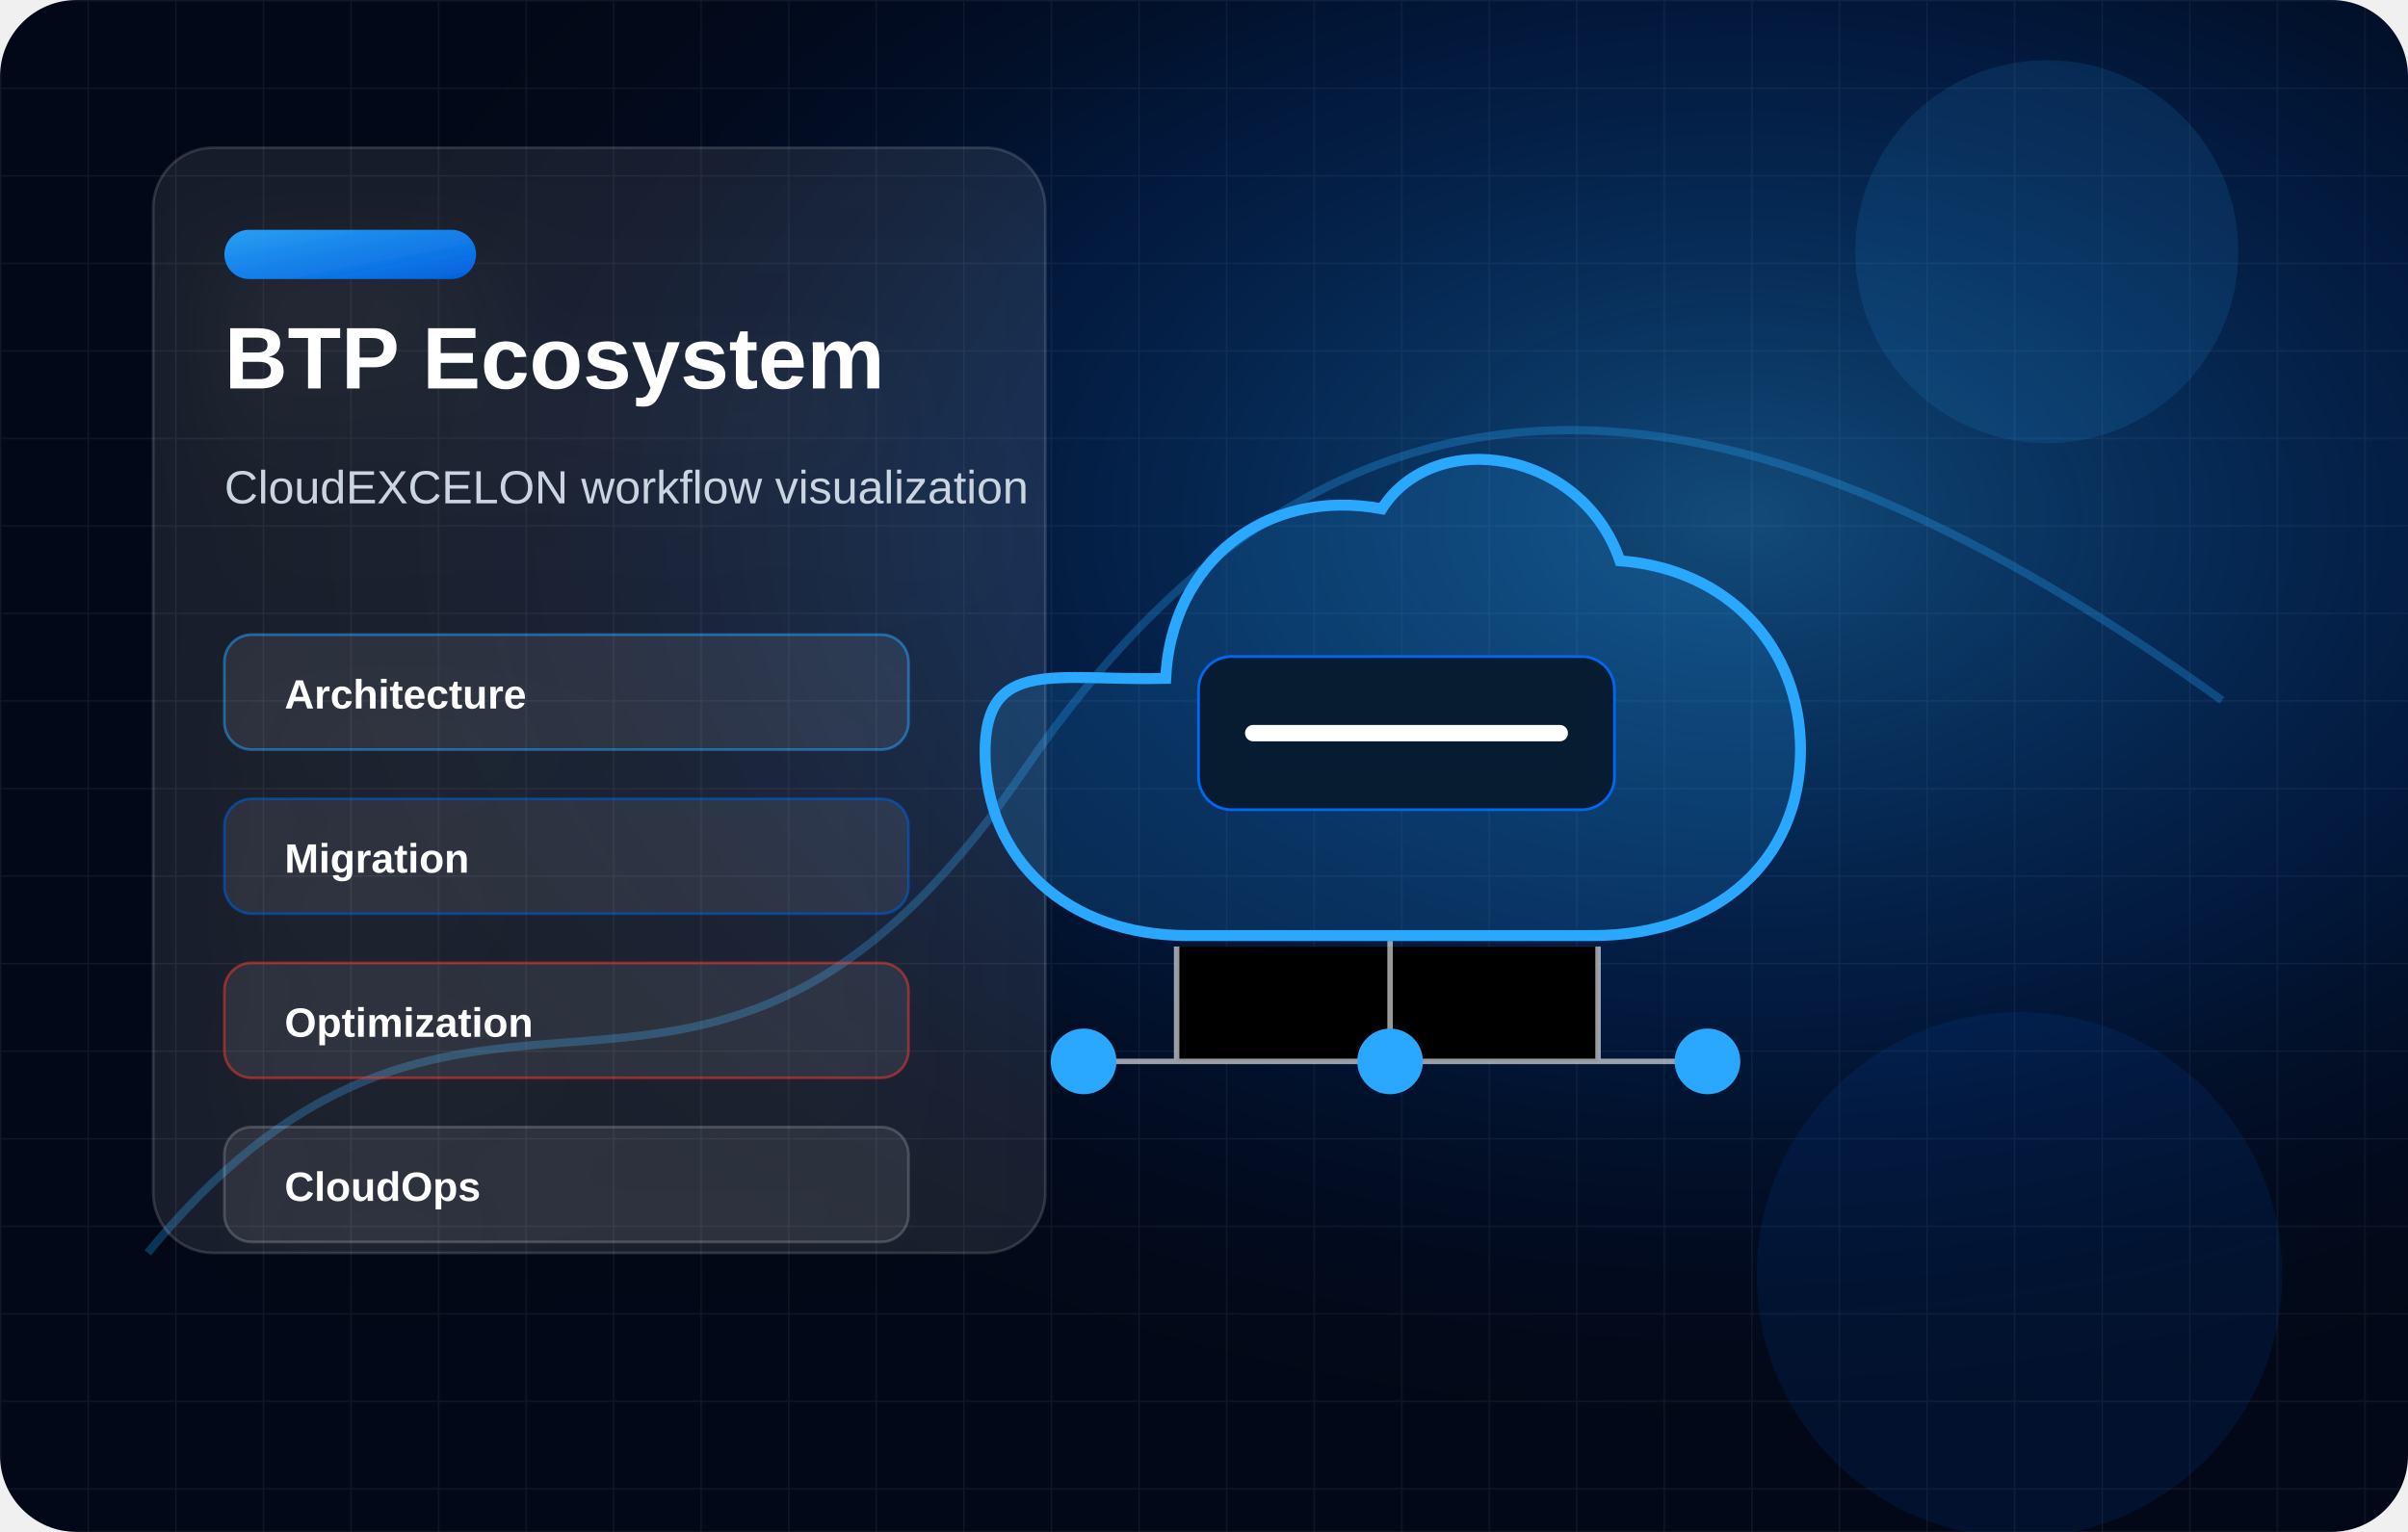
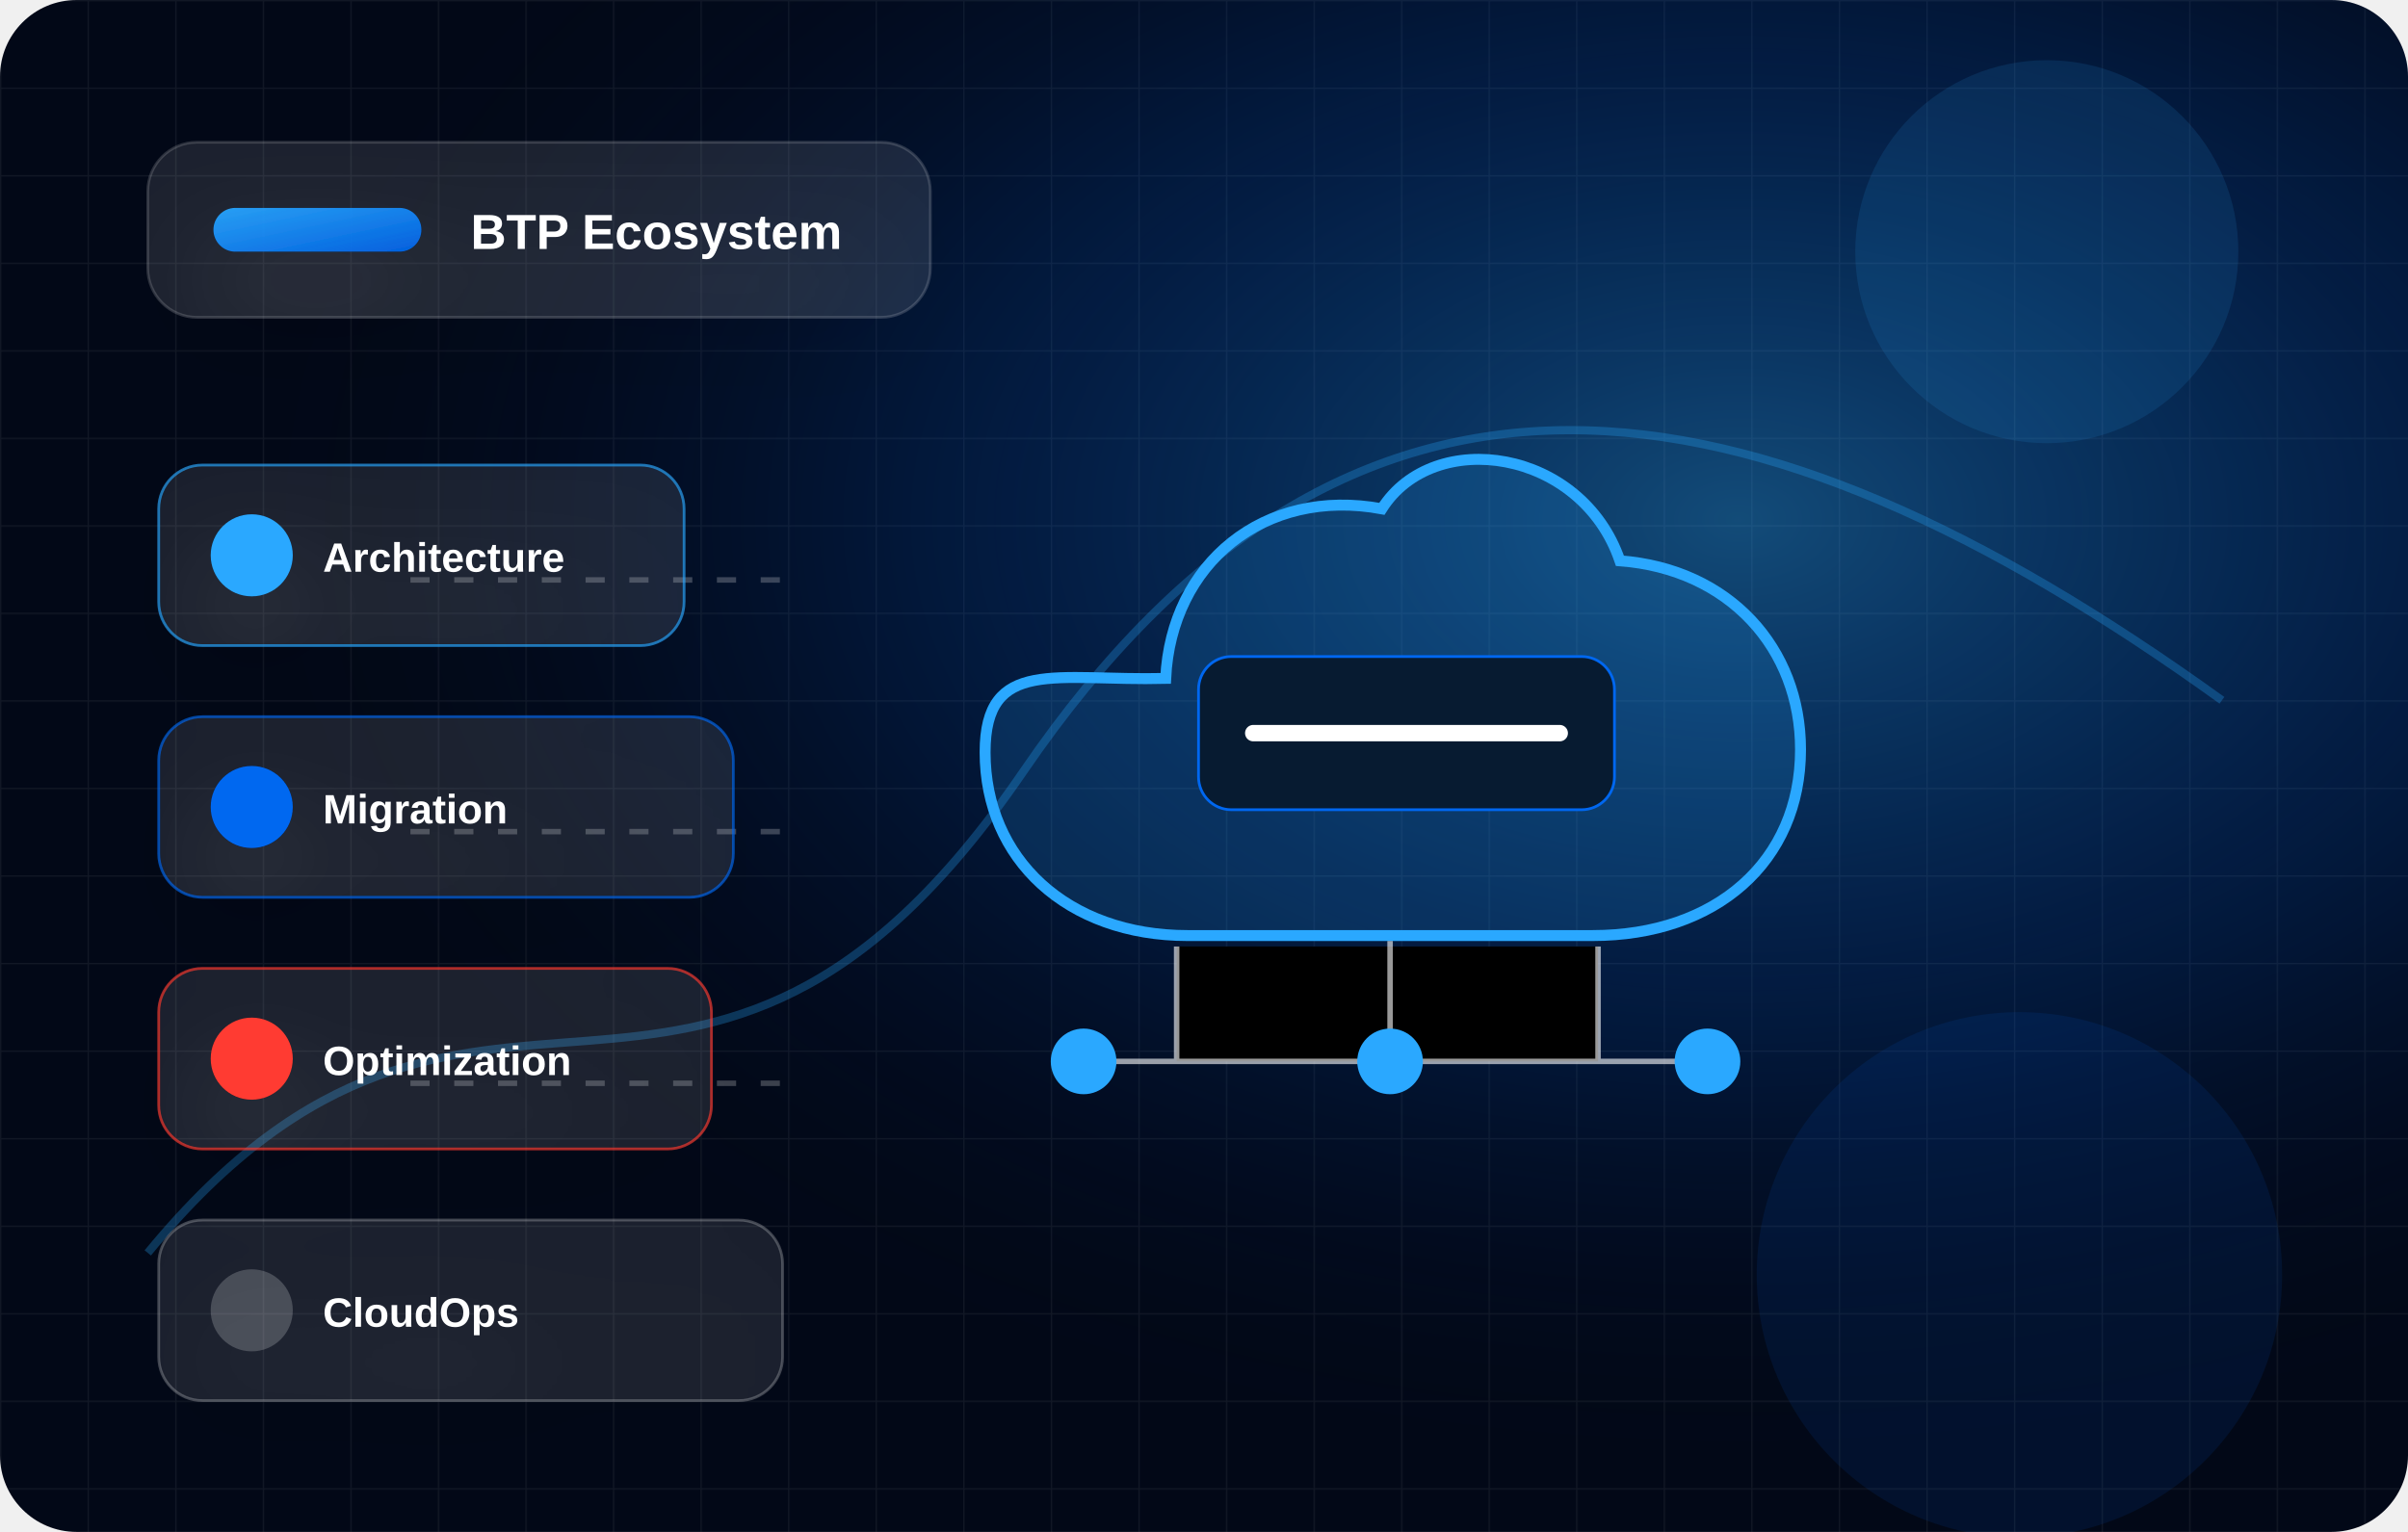
<svg xmlns="http://www.w3.org/2000/svg" width="880" height="560" viewBox="0 0 880 560" role="img" aria-labelledby="title desc">
  <defs>
    <linearGradient id="g" x1="0" y1="0" x2="1" y2="1">
      <stop offset="0" stop-color="#2AA8FF" stop-opacity=".95" />
      <stop offset="1" stop-color="#0067F0" stop-opacity=".9" />
    </linearGradient>
    <radialGradient id="r" cx=".72" cy=".34" r=".62">
      <stop offset="0" stop-color="#2AA8FF" stop-opacity=".42" />
      <stop offset=".55" stop-color="#0067F0" stop-opacity=".16" />
      <stop offset="1" stop-color="#020817" stop-opacity="0" />
    </radialGradient>
    <pattern id="grid" width="32" height="32" patternUnits="userSpaceOnUse">
      <path d="M32 0H0V32" fill="none" stroke="#ffffff" stroke-opacity=".06" />
    </pattern>
    <filter id="s" x="-20%" y="-20%" width="140%" height="140%">
      <feDropShadow dx="0" dy="18" stdDeviation="18" flood-color="#000000" flood-opacity=".28" />
    </filter>
  </defs>
  <rect width="880" height="560" rx="28" fill="#020817" />
  <rect width="880" height="560" rx="28" fill="url(#grid)" />
  <rect width="880" height="560" rx="28" fill="url(#r)" />
  <path d="M54 458 C174 312 255 456 374 282 S640 132 812 256" fill="none" stroke="#2AA8FF" stroke-width="3" stroke-opacity=".28" />
-   <g filter="url(#s)">
-     <rect x="56" y="54" width="326" height="404" rx="22" fill="rgba(255,255,255,.08)" stroke="rgba(255,255,255,.14)" />
-     <rect x="82" y="84" width="92" height="18" rx="9" fill="url(#g)" />
-     <text x="82" y="142" font-family="Segoe UI, Arial" font-size="32" font-weight="850" fill="#fff">BTP Ecosystem</text>
-     <text x="82" y="184" font-family="Segoe UI, Arial" font-size="17" fill="#cbd5e1">CloudEXCELON workflow visualization</text>
-     <g font-family="Segoe UI, Arial" font-size="15" font-weight="800" fill="#fff">
-       <rect x="82" y="232" width="250" height="42" rx="10" fill="rgba(255,255,255,.08)" stroke="#2AA8FF" stroke-opacity=".5" />
-       <text x="104" y="259">Architecture</text>
-       <rect x="82" y="292" width="250" height="42" rx="10" fill="rgba(255,255,255,.08)" stroke="#0067F0" stroke-opacity=".5" />
-       <text x="104" y="319">Migration</text>
-       <rect x="82" y="352" width="250" height="42" rx="10" fill="rgba(255,255,255,.08)" stroke="#ff3b30" stroke-opacity=".5" />
-       <text x="104" y="379">Optimization</text>
-       <rect x="82" y="412" width="250" height="42" rx="10" fill="rgba(255,255,255,.08)" stroke="#ffffff" stroke-opacity=".18" />
-       <text x="104" y="439">CloudOps</text>
+   <g filter="url(#s)" font-family="Segoe UI, Arial">
+     <rect x="54" y="52" width="286" height="64" rx="18" fill="#ffffff" fill-opacity=".1" stroke="#ffffff" stroke-opacity=".16" />
+     <rect x="78" y="76" width="76" height="16" rx="8" fill="url(#g)" />
+     <text x="172" y="91" font-size="18" font-weight="850" fill="#fff">BTP Ecosystem</text>
+     <g stroke="#ffffff" stroke-opacity=".22" stroke-width="2" stroke-dasharray="7 9">
+       <path d="M150 212 H290" />
+       <path d="M150 304 H290" />
+       <path d="M150 396 H290" />
+     </g>
+     <g>
+       <rect x="58" y="170" width="192" height="66" rx="16" fill="#ffffff" fill-opacity=".09" stroke="#2AA8FF" stroke-opacity=".65" />
+       <circle cx="92" cy="203" r="15" fill="#2AA8FF" />
+       <text x="118" y="209" font-size="15" font-weight="850" fill="#fff">Architecture</text>
+       <rect x="58" y="262" width="210" height="66" rx="16" fill="#ffffff" fill-opacity=".09" stroke="#0067F0" stroke-opacity=".65" />
+       <circle cx="92" cy="295" r="15" fill="#0067F0" />
+       <text x="118" y="301" font-size="15" font-weight="850" fill="#fff">Migration</text>
+       <rect x="58" y="354" width="202" height="66" rx="16" fill="#ffffff" fill-opacity=".09" stroke="#ff3b30" stroke-opacity=".65" />
+       <circle cx="92" cy="387" r="15" fill="#ff3b30" />
+       <text x="118" y="393" font-size="15" font-weight="850" fill="#fff">Optimization</text>
+       <rect x="58" y="446" width="228" height="66" rx="16" fill="#ffffff" fill-opacity=".09" stroke="#ffffff" stroke-opacity=".24" />
+       <circle cx="92" cy="479" r="15" fill="#fff" fill-opacity=".2" />
+       <text x="118" y="485" font-size="15" font-weight="850" fill="#fff">CloudOps</text>
    </g>
  </g>
  <g class="motif cloud" transform="translate(332 136)">
-     <path d="M94 112 C96 70 130 42 173 50 C192 20 246 28 260 69 C300 72 326 101 326 138 C326 179 295 206 250 206 H102 C58 206 28 178 28 139 C28 104 54 113 94 112Z" fill="rgba(42,168,255,.16)" stroke="#2AA8FF" stroke-width="4" />
+     <path d="M94 112 C96 70 130 42 173 50 C192 20 246 28 260 69 C300 72 326 101 326 138 C326 179 295 206 250 206 H102 C58 206 28 178 28 139 C28 104 54 113 94 112Z" fill="#2AA8FF" fill-opacity=".16" stroke="#2AA8FF" stroke-width="4" />
    <g stroke="#fff" stroke-opacity=".6" stroke-width="2">
      <path d="M98 210 V252 H252 V210 M176 208 V252 M98 252 H64 M176 252 H176 M252 252 H292" />
    </g>
    <g fill="#2AA8FF">
      <circle cx="64" cy="252" r="12" />
      <circle cx="176" cy="252" r="12" />
      <circle cx="292" cy="252" r="12" />
    </g>
    <rect x="106" y="104" width="152" height="56" rx="12" fill="#071b31" stroke="#0067F0" />
    <path d="M126 132 H238" stroke="#fff" stroke-width="6" stroke-linecap="round" />
  </g>
  <circle cx="748" cy="92" r="70" fill="#2AA8FF" opacity=".12" />
  <circle cx="738" cy="466" r="96" fill="#0067F0" opacity=".1" />
</svg>
